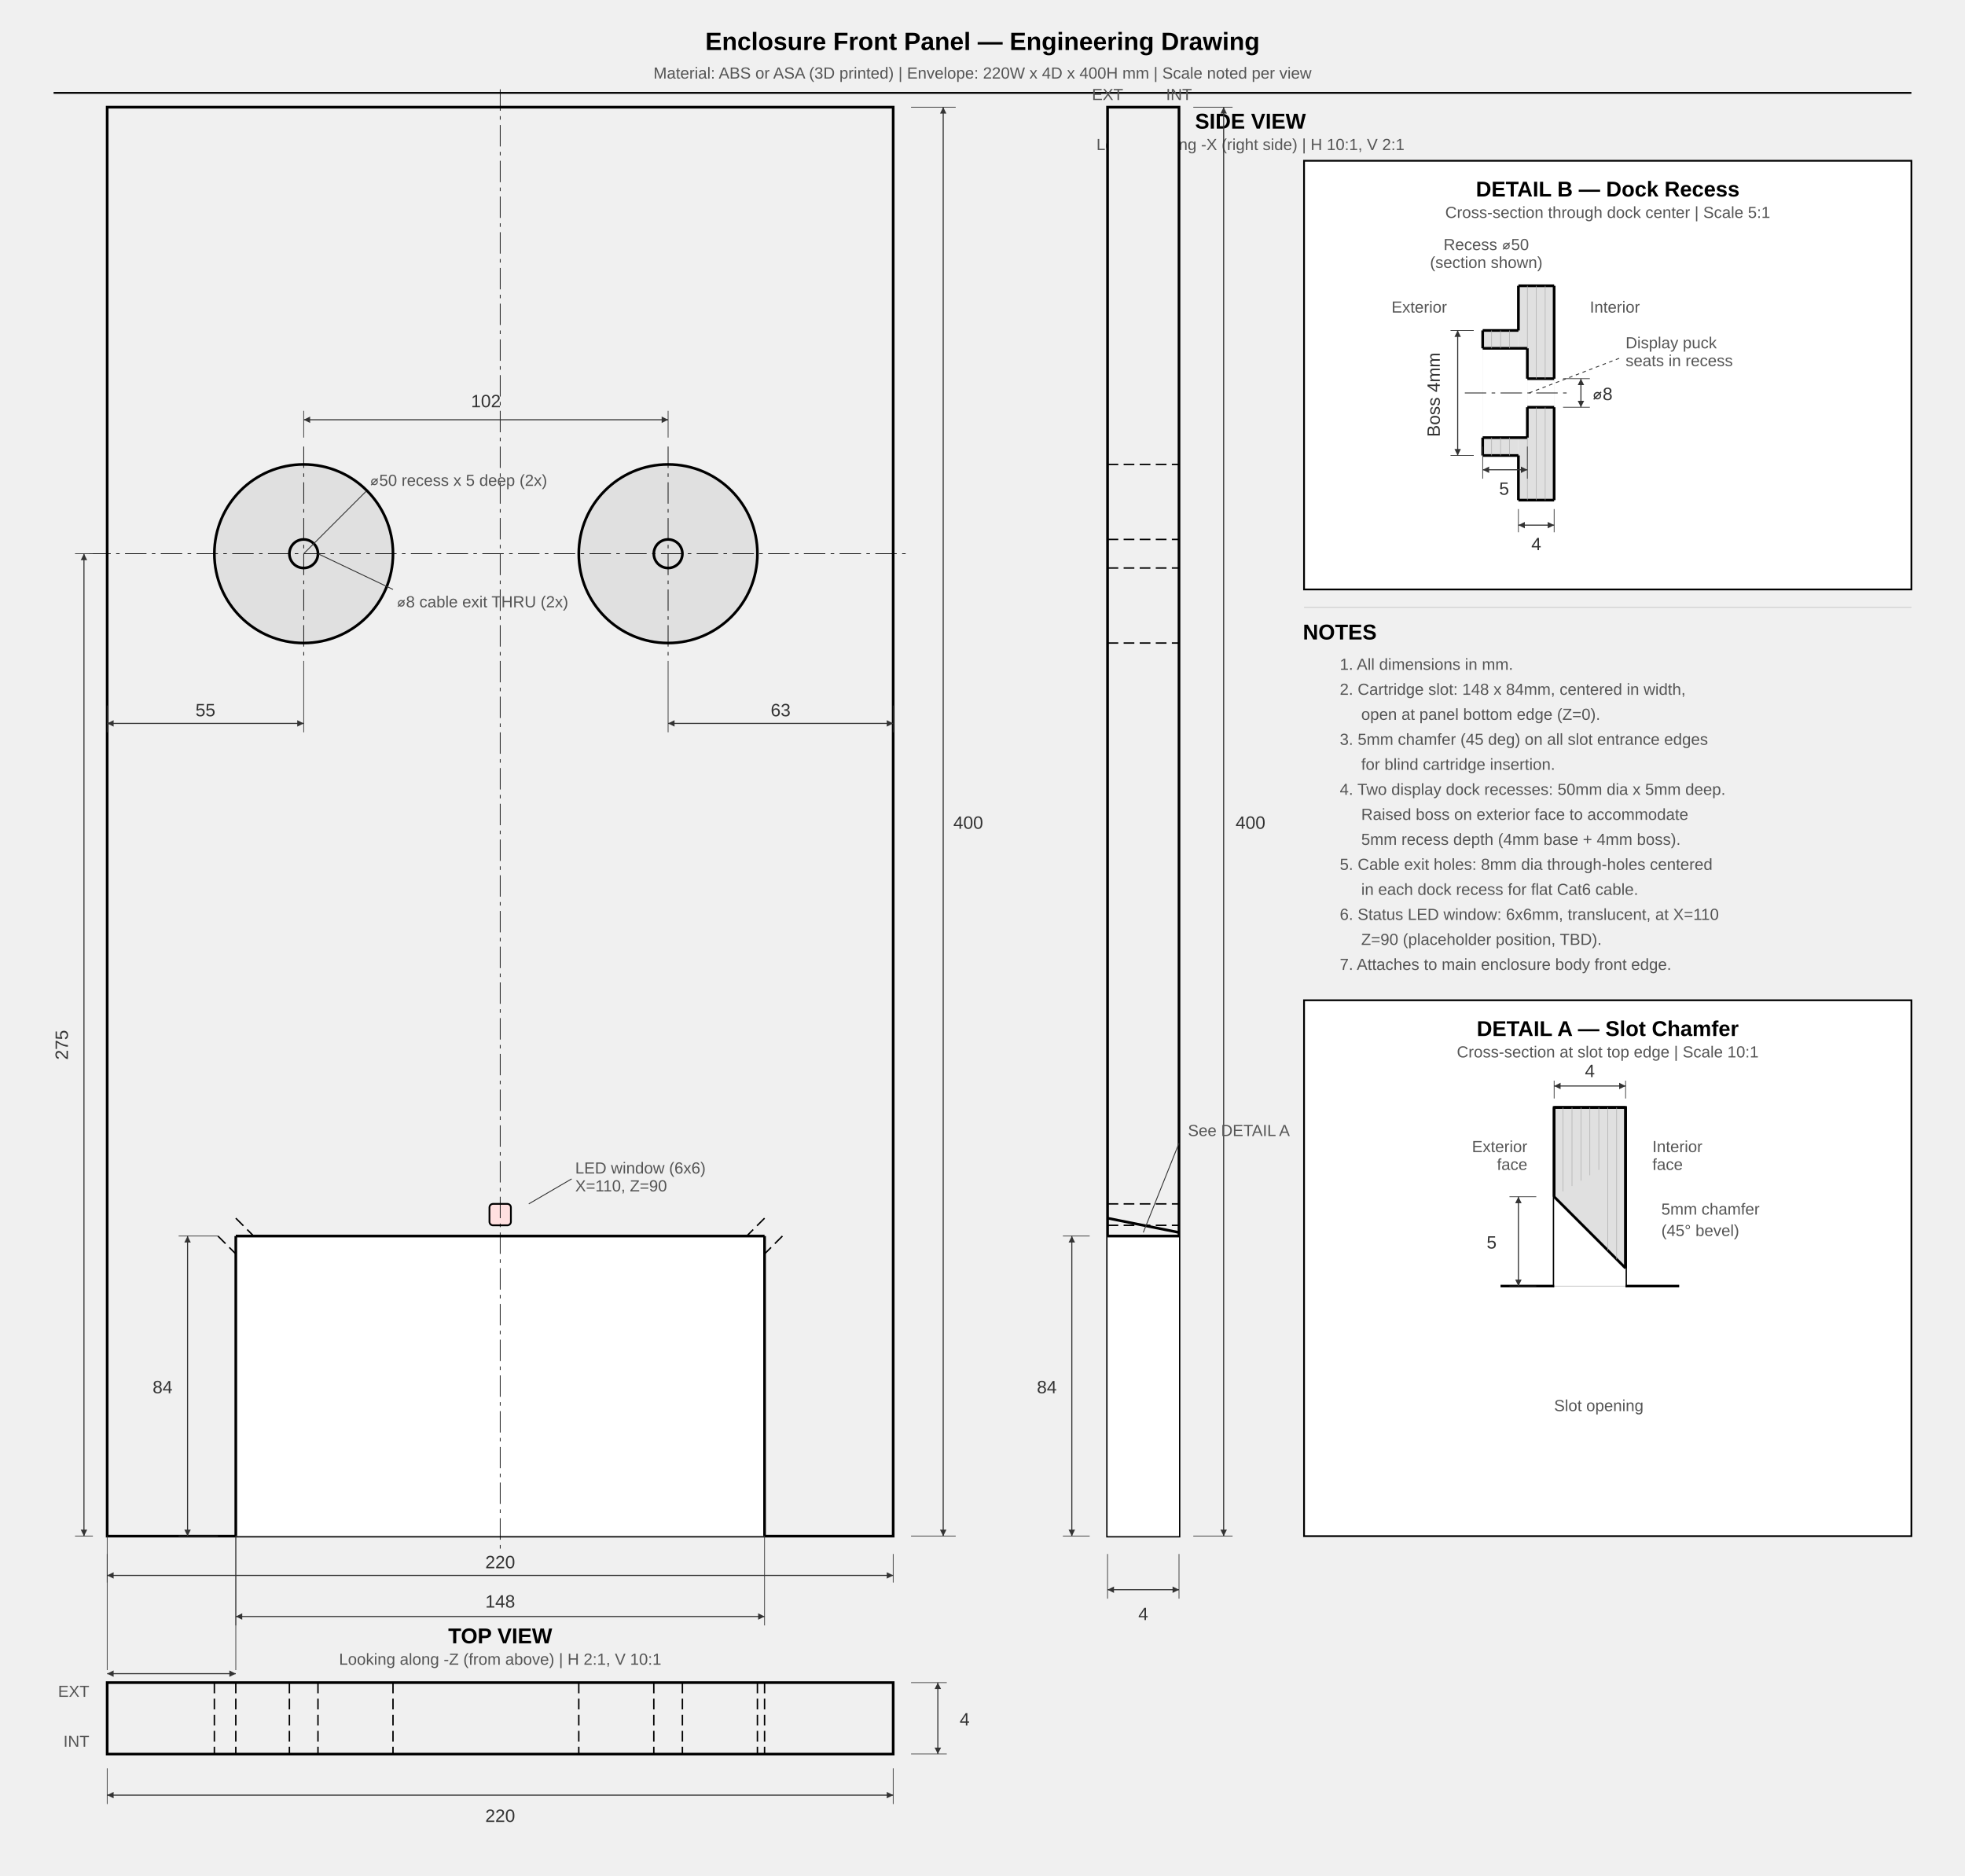
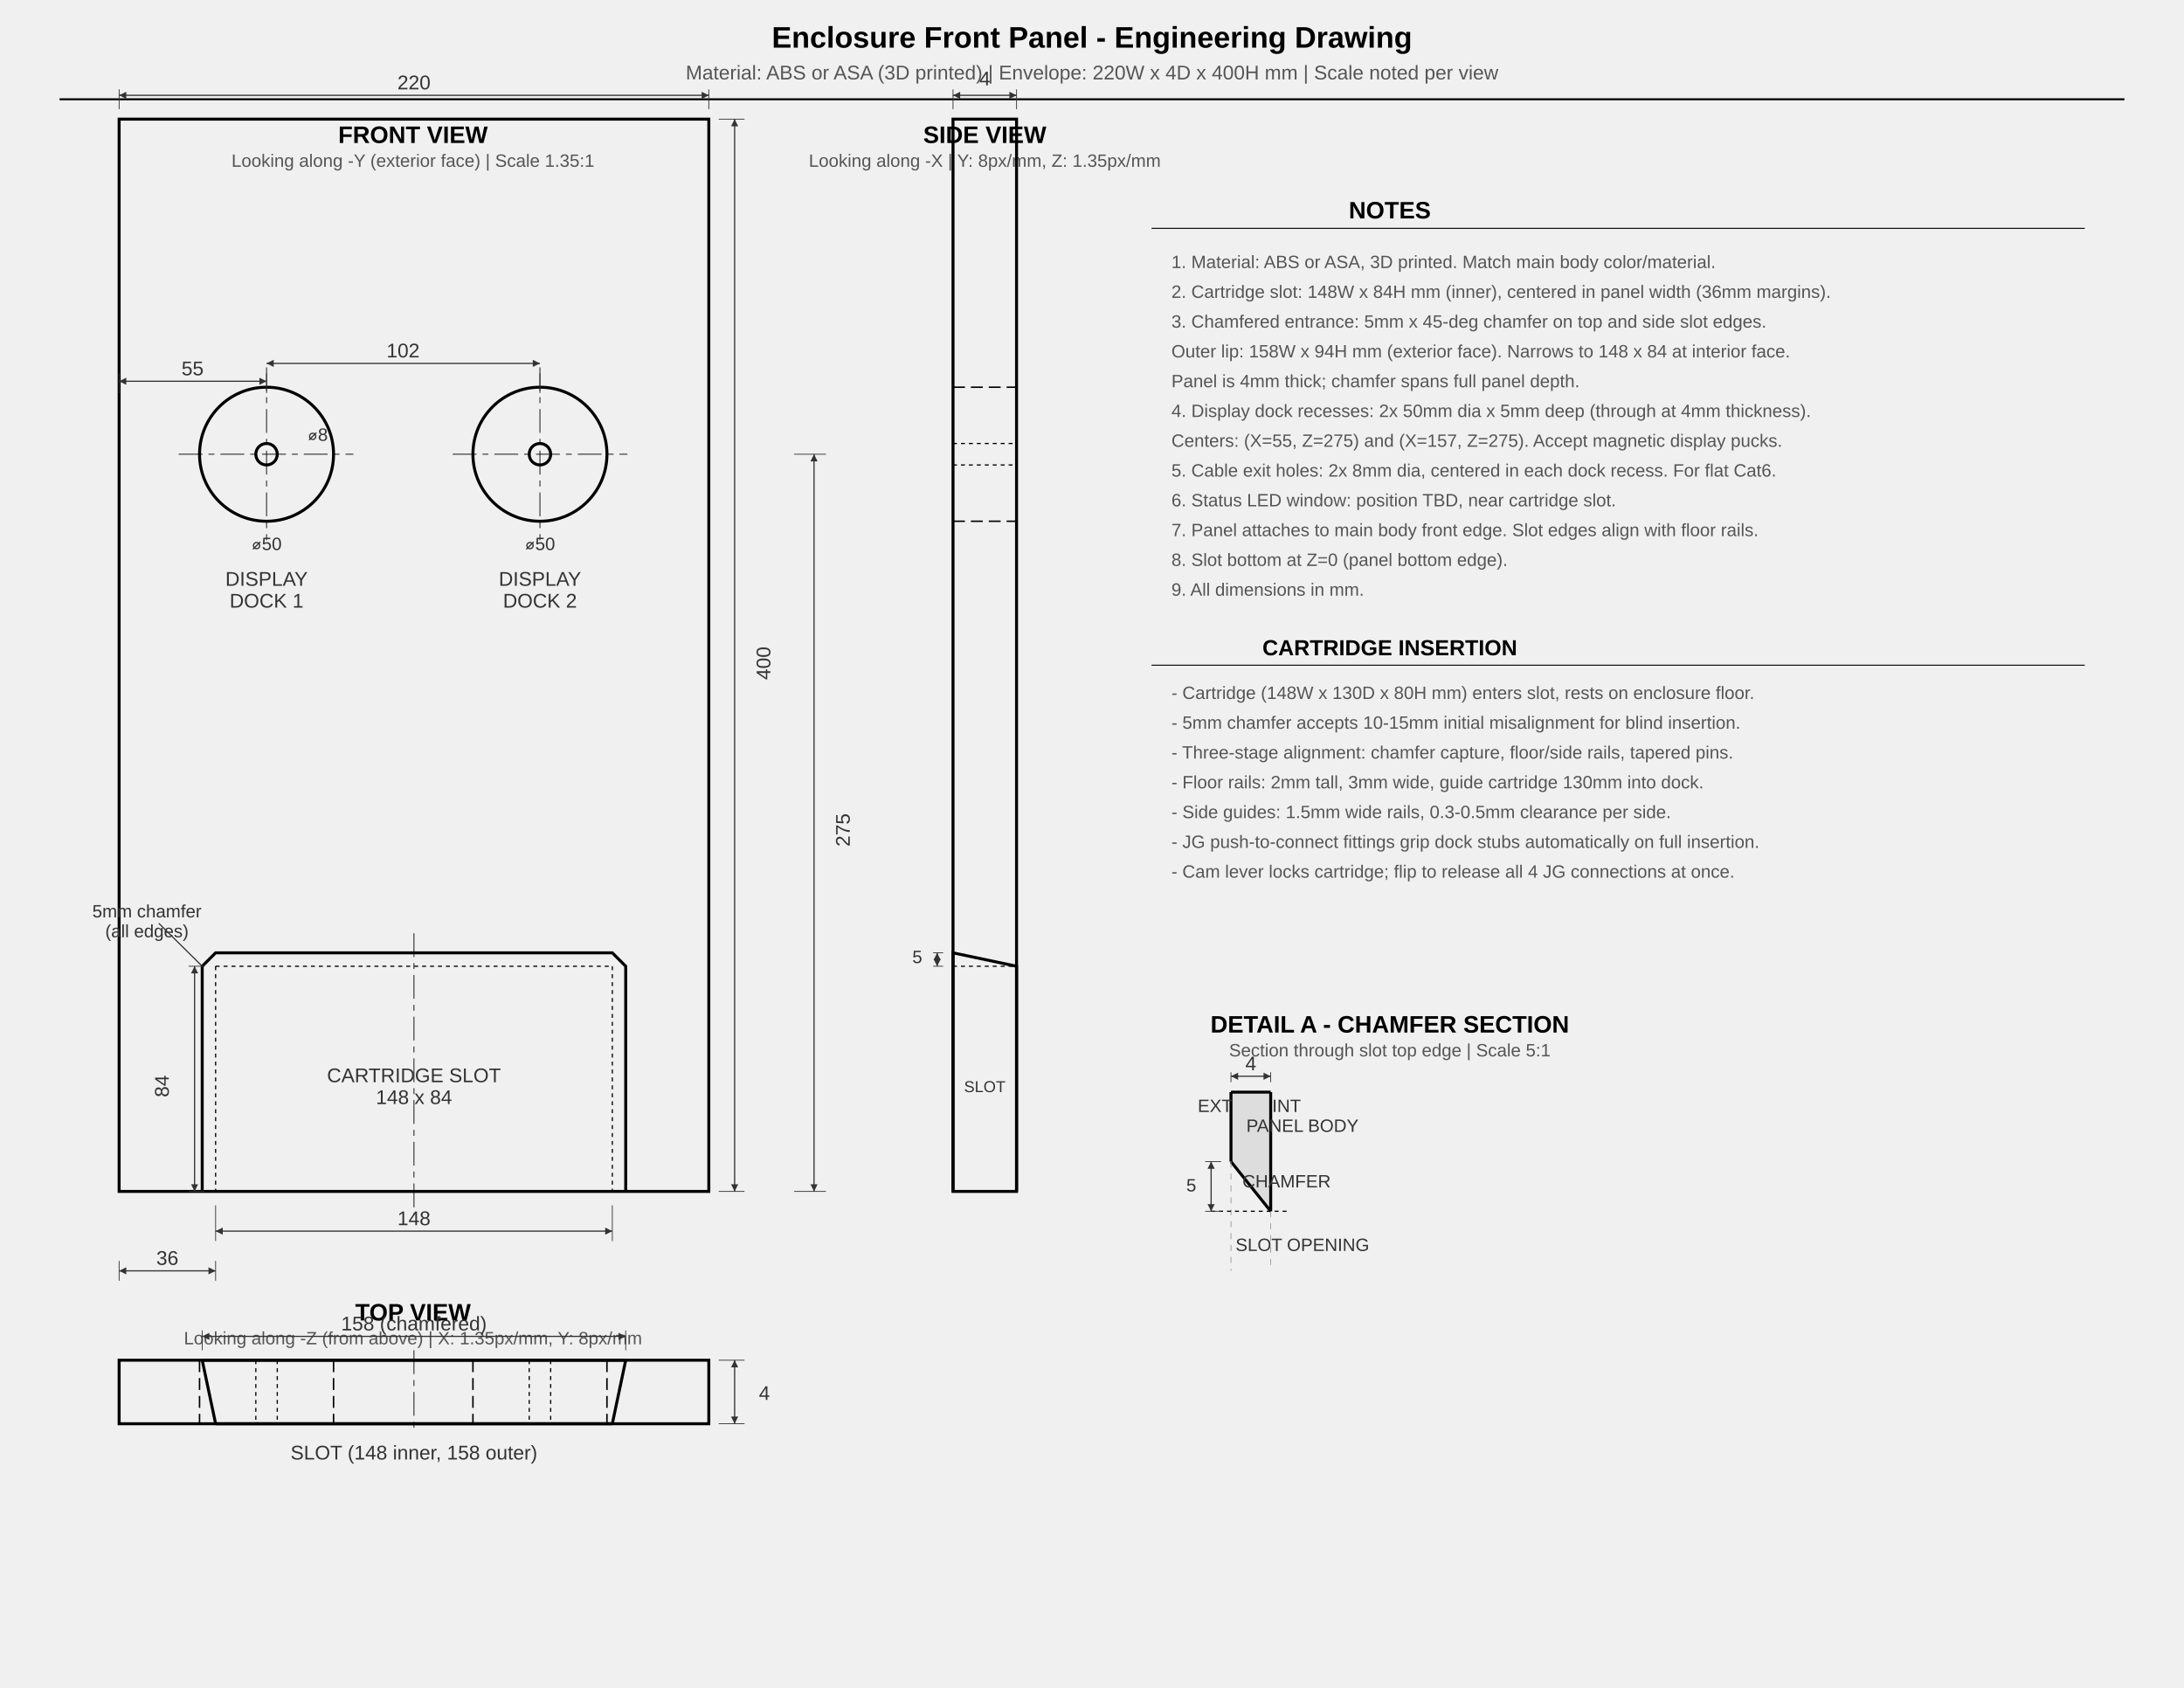
- <svg xmlns="http://www.w3.org/2000/svg" viewBox="0 0 1100 1050" width="1100" height="1050" font-family="Arial, Helvetica, sans-serif">
+ <svg xmlns="http://www.w3.org/2000/svg" viewBox="0 0 1100 850" width="1100" height="850" font-family="Arial, Helvetica, sans-serif">
  <style>
    .outline { fill: none; stroke: #000; stroke-width: 1.5; }
-     .hidden  { fill: none; stroke: #000; stroke-width: 0.8; stroke-dasharray: 6,3; }
-     .center  { fill: none; stroke: #000; stroke-width: 0.4; stroke-dasharray: 12,3,2,3; }
-     .dim     { fill: none; stroke: #333; stroke-width: 0.6; marker-end: url(#arrow); marker-start: url(#arrow); }
-     .ext     { fill: none; stroke: #333; stroke-width: 0.4; }
-     .label   { font-size: 10px; fill: #333; text-anchor: middle; }
-     .note    { font-size: 9px; fill: #555; }
-     .title   { font-size: 14px; font-weight: bold; fill: #000; text-anchor: middle; }
+     .outline-thin { fill: none; stroke: #000; stroke-width: 0.75; }
+     .hidden { fill: none; stroke: #000; stroke-width: 0.75; stroke-dasharray: 6,3; }
+     .hidden-thin { fill: none; stroke: #000; stroke-width: 0.6; stroke-dasharray: 2,2; }
+     .center { fill: none; stroke: #000; stroke-width: 0.4; stroke-dasharray: 12,3,3,3; }
+     .dim { fill: none; stroke: #333; stroke-width: 0.6; }
+     .ext { fill: none; stroke: #333; stroke-width: 0.4; }
+     .dim-text { font-size: 10px; fill: #333; text-anchor: middle; }
+     .dim-sm { font-size: 9px; fill: #333; text-anchor: middle; }
+     .label { font-size: 10px; fill: #333; text-anchor: middle; }
    .viewlbl { font-size: 12px; font-weight: bold; fill: #000; text-anchor: middle; }
-     .fill-light { fill: #f0f0f0; stroke: none; }
-     .fill-recess { fill: #e0e0e0; stroke: none; }
+     .note { font-size: 9px; fill: #555; }
+     .title-text { font-size: 15px; fill: #000; font-weight: bold; text-anchor: middle; }
+     .subtitle { font-size: 10px; fill: #555; text-anchor: middle; }
+     .arrow { fill: #333; stroke: none; }
  </style>
  <defs>
    <marker id="arrow" viewBox="0 0 10 10" refX="10" refY="5" markerWidth="6" markerHeight="6" orient="auto-start-reverse">
      <path d="M 0 0 L 10 5 L 0 10 z" fill="#333" />
    </marker>
  </defs>
-   <text x="550" y="28" class="title">Enclosure Front Panel — Engineering Drawing</text>
-   <text x="550" y="44" class="note" text-anchor="middle">Material: ABS or ASA (3D printed) | Envelope: 220W x 4D x 400H mm | Scale noted per view</text>
-   <line x1="30" y1="52" x2="1070" y2="52" stroke="#000" stroke-width="1" />
-   <text x="280" y="72" class="viewlbl">FRONT VIEW</text>
-   <text x="280" y="84" class="note" text-anchor="middle">Looking along -Y (exterior face) | Scale 2:1</text>
-   <rect x="60" y="60" width="440" height="800" class="fill-light" />
-   <rect x="60" y="60" width="440" height="800" class="outline" />
-   <rect x="132" y="692" width="296" height="168" fill="white" stroke="none" />
-   <line x1="132" y1="692" x2="132" y2="860" class="outline" />
-   <line x1="428" y1="692" x2="428" y2="860" class="outline" />
-   <line x1="132" y1="692" x2="428" y2="692" class="outline" />
-   <line x1="122" y1="692" x2="132" y2="702" class="hidden" />
-   <line x1="438" y1="692" x2="428" y2="702" class="hidden" />
-   <line x1="132" y1="682" x2="142" y2="692" class="hidden" />
-   <line x1="428" y1="682" x2="418" y2="692" class="hidden" />
-   <circle cx="170" cy="310" r="50" class="fill-recess" />
-   <circle cx="170" cy="310" r="50" class="outline" />
-   <circle cx="374" cy="310" r="50" class="fill-recess" />
-   <circle cx="374" cy="310" r="50" class="outline" />
-   <circle cx="170" cy="310" r="8" class="outline" />
-   <circle cx="374" cy="310" r="8" class="outline" />
-   <rect x="274" y="674" width="12" height="12" rx="2" fill="#ffe0e0" stroke="#000" stroke-width="1" />
-   <line x1="280" y1="50" x2="280" y2="870" class="center" />
-   <line x1="50" y1="310" x2="510" y2="310" class="center" />
-   <line x1="170" y1="250" x2="170" y2="370" class="center" />
-   <line x1="374" y1="250" x2="374" y2="370" class="center" />
-   <line x1="60" y1="870" x2="60" y2="886" class="ext" />
-   <line x1="500" y1="870" x2="500" y2="886" class="ext" />
-   <line x1="60" y1="882" x2="500" y2="882" class="dim" />
-   <text x="280" y="878" class="label">220</text>
-   <line x1="510" y1="60" x2="535" y2="60" class="ext" />
-   <line x1="510" y1="860" x2="535" y2="860" class="ext" />
-   <line x1="528" y1="60" x2="528" y2="860" class="dim" />
-   <text x="542" y="464" class="label" text-anchor="start">400</text>
-   <line x1="132" y1="860" x2="132" y2="910" class="ext" />
-   <line x1="428" y1="860" x2="428" y2="910" class="ext" />
-   <line x1="132" y1="905" x2="428" y2="905" class="dim" />
-   <text x="280" y="900" class="label">148</text>
-   <line x1="122" y1="692" x2="100" y2="692" class="ext" />
-   <line x1="122" y1="860" x2="100" y2="860" class="ext" />
-   <line x1="105" y1="692" x2="105" y2="860" class="dim" />
-   <text x="91" y="780" class="label">84</text>
-   <line x1="60" y1="860" x2="60" y2="935" class="ext" />
-   <line x1="132" y1="860" x2="132" y2="935" class="ext" />
-   <line x1="60" y1="937" x2="132" y2="937" class="dim" />
-   <text x="96" y="951" class="label">36</text>
-   <line x1="170" y1="310" x2="205" y2="275" stroke="#333" stroke-width="0.5" />
-   <text x="207" y="272" class="note">⌀50 recess x 5 deep (2x)</text>
-   <line x1="178" y1="310" x2="220" y2="330" stroke="#333" stroke-width="0.5" />
-   <text x="222" y="340" class="note">⌀8 cable exit THRU (2x)</text>
-   <line x1="60" y1="395" x2="60" y2="410" class="ext" />
-   <line x1="170" y1="370" x2="170" y2="410" class="ext" />
-   <line x1="60" y1="405" x2="170" y2="405" class="dim" />
-   <text x="115" y="401" class="label">55</text>
-   <line x1="374" y1="370" x2="374" y2="410" class="ext" />
-   <line x1="500" y1="395" x2="500" y2="410" class="ext" />
-   <line x1="374" y1="405" x2="500" y2="405" class="dim" />
-   <text x="437" y="401" class="label">63</text>
-   <line x1="170" y1="245" x2="170" y2="230" class="ext" />
-   <line x1="374" y1="245" x2="374" y2="230" class="ext" />
-   <line x1="170" y1="235" x2="374" y2="235" class="dim" />
-   <text x="272" y="228" class="label">102</text>
-   <line x1="42" y1="310" x2="52" y2="310" class="ext" />
-   <line x1="42" y1="860" x2="52" y2="860" class="ext" />
-   <line x1="47" y1="310" x2="47" y2="860" class="dim" />
-   <text x="38" y="585" class="label" transform="rotate(-90,38,585)">275</text>
-   <line x1="296" y1="674" x2="320" y2="660" stroke="#333" stroke-width="0.5" />
-   <text x="322" y="657" class="note">LED window (6x6)</text>
-   <text x="322" y="667" class="note">X=110, Z=90</text>
-   <text x="700" y="72" class="viewlbl">SIDE VIEW</text>
-   <text x="700" y="84" class="note" text-anchor="middle">Looking along -X (right side) | H 10:1, V 2:1</text>
-   <rect x="620" y="60" width="40" height="800" class="fill-light" />
-   <rect x="620" y="60" width="40" height="800" class="outline" />
-   <rect x="620" y="692" width="40" height="168" fill="white" stroke="none" />
-   <line x1="620" y1="692" x2="660" y2="692" class="outline" />
-   <line x1="620" y1="682" x2="660" y2="690" class="outline" />
-   <line x1="620" y1="260" x2="660" y2="260" class="hidden" />
-   <line x1="620" y1="360" x2="660" y2="360" class="hidden" />
-   <line x1="620" y1="302" x2="660" y2="302" class="hidden" />
-   <line x1="620" y1="318" x2="660" y2="318" class="hidden" />
-   <line x1="620" y1="674" x2="660" y2="674" class="hidden" />
-   <line x1="620" y1="686" x2="660" y2="686" class="hidden" />
-   <line x1="620" y1="870" x2="620" y2="895" class="ext" />
-   <line x1="660" y1="870" x2="660" y2="895" class="ext" />
-   <line x1="620" y1="890" x2="660" y2="890" class="dim" />
-   <text x="640" y="907" class="label">4</text>
-   <line x1="668" y1="60" x2="690" y2="60" class="ext" />
-   <line x1="668" y1="860" x2="690" y2="860" class="ext" />
-   <line x1="685" y1="60" x2="685" y2="860" class="dim" />
-   <text x="700" y="464" class="label" text-anchor="start">400</text>
-   <line x1="610" y1="692" x2="595" y2="692" class="ext" />
-   <line x1="610" y1="860" x2="595" y2="860" class="ext" />
-   <line x1="600" y1="692" x2="600" y2="860" class="dim" />
-   <text x="586" y="780" class="label">84</text>
-   <line x1="640" y1="690" x2="660" y2="640" stroke="#333" stroke-width="0.5" />
-   <text x="665" y="636" class="note" text-anchor="start" font-size="8">See DETAIL A</text>
-   <text x="620" y="56" class="note" text-anchor="middle" font-size="8">EXT</text>
-   <text x="660" y="56" class="note" text-anchor="middle" font-size="8">INT</text>
-   <text x="280" y="920" class="viewlbl">TOP VIEW</text>
-   <text x="280" y="932" class="note" text-anchor="middle">Looking along -Z (from above) | H 2:1, V 10:1</text>
-   <rect x="60" y="942" width="440" height="40" class="fill-light" />
-   <rect x="60" y="942" width="440" height="40" class="outline" />
-   <line x1="120" y1="942" x2="120" y2="982" class="hidden" />
-   <line x1="220" y1="942" x2="220" y2="982" class="hidden" />
-   <line x1="324" y1="942" x2="324" y2="982" class="hidden" />
-   <line x1="424" y1="942" x2="424" y2="982" class="hidden" />
-   <line x1="132" y1="942" x2="132" y2="982" class="hidden" />
-   <line x1="428" y1="942" x2="428" y2="982" class="hidden" />
-   <line x1="162" y1="942" x2="162" y2="982" class="hidden" />
-   <line x1="178" y1="942" x2="178" y2="982" class="hidden" />
-   <line x1="366" y1="942" x2="366" y2="982" class="hidden" />
-   <line x1="382" y1="942" x2="382" y2="982" class="hidden" />
-   <line x1="60" y1="990" x2="60" y2="1010" class="ext" />
-   <line x1="500" y1="990" x2="500" y2="1010" class="ext" />
-   <line x1="60" y1="1005" x2="500" y2="1005" class="dim" />
-   <text x="280" y="1020" class="label">220</text>
-   <line x1="510" y1="942" x2="530" y2="942" class="ext" />
-   <line x1="510" y1="982" x2="530" y2="982" class="ext" />
-   <line x1="525" y1="942" x2="525" y2="982" class="dim" />
-   <text x="540" y="966" class="label" text-anchor="start">4</text>
-   <text x="50" y="950" class="note" text-anchor="end" font-size="8">EXT</text>
-   <text x="50" y="978" class="note" text-anchor="end" font-size="8">INT</text>
-   <rect x="730" y="560" width="340" height="300" fill="white" stroke="#000" stroke-width="1" rx="0" />
-   <text x="900" y="580" class="viewlbl">DETAIL A — Slot Chamfer</text>
-   <text x="900" y="592" class="note" text-anchor="middle">Cross-section at slot top edge | Scale 10:1</text>
-   <rect x="870" y="620" width="40" height="100" fill="#e0e0e0" stroke="none" />
-   <rect x="870" y="620" width="40" height="100" class="outline" />
-   <polygon points="870,720 870,670 910,710 910,720" fill="white" stroke="none" />
-   <line x1="870" y1="670" x2="910" y2="710" stroke="#000" stroke-width="1.5" />
-   <rect x="870" y="720" width="40" height="60" fill="white" stroke="none" />
-   <line x1="870" y1="620" x2="870" y2="670" class="outline" />
-   <line x1="910" y1="620" x2="910" y2="710" class="outline" />
-   <line x1="870" y1="620" x2="910" y2="620" class="outline" />
-   <line x1="910" y1="710" x2="910" y2="720" stroke="none" />
-   <line x1="910" y1="720" x2="940" y2="720" class="outline" stroke-dasharray="none" />
-   <line x1="840" y1="720" x2="870" y2="720" class="outline" />
-   <line x1="875" y1="620" x2="875" y2="667" stroke="#aaa" stroke-width="0.3" />
-   <line x1="880" y1="620" x2="880" y2="664" stroke="#aaa" stroke-width="0.3" />
-   <line x1="885" y1="620" x2="885" y2="661" stroke="#aaa" stroke-width="0.3" />
-   <line x1="890" y1="620" x2="890" y2="658" stroke="#aaa" stroke-width="0.3" />
-   <line x1="895" y1="620" x2="895" y2="655" stroke="#aaa" stroke-width="0.3" />
-   <line x1="900" y1="620" x2="900" y2="700" stroke="#aaa" stroke-width="0.3" />
-   <line x1="905" y1="620" x2="905" y2="705" stroke="#aaa" stroke-width="0.3" />
-   <line x1="860" y1="670" x2="845" y2="670" class="ext" />
-   <line x1="860" y1="720" x2="845" y2="720" class="ext" />
-   <line x1="850" y1="670" x2="850" y2="720" class="dim" />
-   <text x="835" y="699" class="label">5</text>
-   <line x1="870" y1="615" x2="870" y2="605" class="ext" />
-   <line x1="910" y1="615" x2="910" y2="605" class="ext" />
-   <line x1="870" y1="608" x2="910" y2="608" class="dim" />
-   <text x="890" y="603" class="label">4</text>
-   <text x="855" y="645" class="note" text-anchor="end" font-size="8">Exterior</text>
-   <text x="855" y="655" class="note" text-anchor="end" font-size="8">face</text>
-   <text x="925" y="645" class="note" text-anchor="start" font-size="8">Interior</text>
-   <text x="925" y="655" class="note" text-anchor="start" font-size="8">face</text>
-   <text x="895" y="790" class="note" text-anchor="middle" font-size="8">Slot opening</text>
-   <text x="930" y="680" class="note" text-anchor="start" font-size="9">5mm chamfer</text>
-   <text x="930" y="692" class="note" text-anchor="start" font-size="9">(45° bevel)</text>
-   <rect x="730" y="90" width="340" height="240" fill="white" stroke="#000" stroke-width="1" rx="0" />
-   <text x="900" y="110" class="viewlbl">DETAIL B — Dock Recess</text>
-   <text x="900" y="122" class="note" text-anchor="middle">Cross-section through dock center | Scale 5:1</text>
-   <rect x="850" y="160" width="20" height="120" fill="#e0e0e0" stroke="none" />
-   <rect x="830" y="185" width="20" height="70" fill="#e0e0e0" stroke="none" />
-   <rect x="830" y="195" width="25" height="50" fill="white" stroke="none" />
-   <rect x="855" y="212" width="15" height="16" fill="white" stroke="none" />
-   <line x1="830" y1="185" x2="830" y2="195" class="outline" />
-   <line x1="830" y1="245" x2="830" y2="255" class="outline" />
-   <line x1="830" y1="195" x2="855" y2="195" class="outline" />
-   <line x1="830" y1="245" x2="855" y2="245" class="outline" />
-   <line x1="855" y1="195" x2="855" y2="212" class="outline" />
-   <line x1="855" y1="228" x2="855" y2="245" class="outline" />
-   <line x1="855" y1="212" x2="870" y2="212" class="outline" />
-   <line x1="855" y1="228" x2="870" y2="228" class="outline" />
-   <line x1="830" y1="185" x2="850" y2="185" class="outline" />
-   <line x1="830" y1="255" x2="850" y2="255" class="outline" />
-   <line x1="850" y1="160" x2="850" y2="185" class="outline" />
-   <line x1="850" y1="255" x2="850" y2="280" class="outline" />
-   <line x1="870" y1="160" x2="870" y2="212" class="outline" />
-   <line x1="870" y1="228" x2="870" y2="280" class="outline" />
-   <line x1="850" y1="160" x2="870" y2="160" class="outline" />
-   <line x1="850" y1="280" x2="870" y2="280" class="outline" />
-   <line x1="855" y1="160" x2="855" y2="195" stroke="#aaa" stroke-width="0.3" />
-   <line x1="860" y1="160" x2="860" y2="212" stroke="#aaa" stroke-width="0.3" />
-   <line x1="865" y1="160" x2="865" y2="212" stroke="#aaa" stroke-width="0.3" />
-   <line x1="855" y1="245" x2="855" y2="280" stroke="#aaa" stroke-width="0.3" />
-   <line x1="860" y1="228" x2="860" y2="280" stroke="#aaa" stroke-width="0.3" />
-   <line x1="865" y1="228" x2="865" y2="280" stroke="#aaa" stroke-width="0.3" />
-   <line x1="835" y1="185" x2="835" y2="195" stroke="#aaa" stroke-width="0.3" />
-   <line x1="840" y1="185" x2="840" y2="195" stroke="#aaa" stroke-width="0.3" />
-   <line x1="845" y1="185" x2="845" y2="195" stroke="#aaa" stroke-width="0.3" />
-   <line x1="835" y1="245" x2="835" y2="255" stroke="#aaa" stroke-width="0.3" />
-   <line x1="840" y1="245" x2="840" y2="255" stroke="#aaa" stroke-width="0.3" />
-   <line x1="845" y1="245" x2="845" y2="255" stroke="#aaa" stroke-width="0.3" />
-   <line x1="820" y1="220" x2="880" y2="220" class="center" />
-   <line x1="830" y1="250" x2="830" y2="268" class="ext" />
-   <line x1="855" y1="250" x2="855" y2="268" class="ext" />
-   <line x1="830" y1="263" x2="855" y2="263" class="dim" />
-   <text x="842" y="277" class="label" font-size="9">5</text>
-   <line x1="825" y1="185" x2="812" y2="185" class="ext" />
-   <line x1="825" y1="255" x2="812" y2="255" class="ext" />
-   <line x1="816" y1="185" x2="816" y2="255" class="dim" />
-   <text x="806" y="221" class="label" font-size="9" transform="rotate(-90,806,221)">Boss 4mm</text>
-   <line x1="875" y1="212" x2="890" y2="212" class="ext" />
-   <line x1="875" y1="228" x2="890" y2="228" class="ext" />
-   <line x1="885" y1="212" x2="885" y2="228" class="dim" />
-   <text x="897" y="224" class="label" text-anchor="start" font-size="9">⌀8</text>
-   <line x1="850" y1="285" x2="850" y2="298" class="ext" />
-   <line x1="870" y1="285" x2="870" y2="298" class="ext" />
-   <line x1="850" y1="294" x2="870" y2="294" class="dim" />
-   <text x="860" y="308" class="label" font-size="9">4</text>
-   <text x="832" y="140" class="note" text-anchor="middle" font-size="8">Recess ⌀50</text>
-   <text x="832" y="150" class="note" text-anchor="middle" font-size="8">(section shown)</text>
-   <text x="810" y="175" class="note" text-anchor="end" font-size="8">Exterior</text>
-   <text x="890" y="175" class="note" text-anchor="start" font-size="8">Interior</text>
-   <text x="910" y="195" class="note" text-anchor="start" font-size="8">Display puck</text>
-   <text x="910" y="205" class="note" text-anchor="start" font-size="8">seats in recess</text>
-   <line x1="856" y1="220" x2="908" y2="200" stroke="#333" stroke-width="0.5" stroke-dasharray="2,2" />
-   <line x1="730" y1="340" x2="1070" y2="340" stroke="#ccc" stroke-width="0.5" />
-   <text x="750" y="358" class="viewlbl" text-anchor="start">NOTES</text>
-   <text x="750" y="375" class="note">1. All dimensions in mm.</text>
-   <text x="750" y="389" class="note">2. Cartridge slot: 148 x 84mm, centered in width,</text>
-   <text x="762" y="403" class="note">open at panel bottom edge (Z=0).</text>
-   <text x="750" y="417" class="note">3. 5mm chamfer (45 deg) on all slot entrance edges</text>
-   <text x="762" y="431" class="note">for blind cartridge insertion.</text>
-   <text x="750" y="445" class="note">4. Two display dock recesses: 50mm dia x 5mm deep.</text>
-   <text x="762" y="459" class="note">Raised boss on exterior face to accommodate</text>
-   <text x="762" y="473" class="note">5mm recess depth (4mm base + 4mm boss).</text>
-   <text x="750" y="487" class="note">5. Cable exit holes: 8mm dia through-holes centered</text>
-   <text x="762" y="501" class="note">in each dock recess for flat Cat6 cable.</text>
-   <text x="750" y="515" class="note">6. Status LED window: 6x6mm, translucent, at X=110</text>
-   <text x="762" y="529" class="note">Z=90 (placeholder position, TBD).</text>
-   <text x="750" y="543" class="note">7. Attaches to main enclosure body front edge.</text>
+   <text x="550" y="24" class="title-text">Enclosure Front Panel - Engineering Drawing</text>
+   <text x="550" y="40" class="subtitle">Material: ABS or ASA (3D printed) | Envelope: 220W x 4D x 400H mm | Scale noted per view</text>
+   <line x1="30" y1="50" x2="1070" y2="50" stroke="#000" stroke-width="1" />
+   <g id="front-view">
+     <text x="208" y="72" class="viewlbl">FRONT VIEW</text>
+     <text x="208" y="84" class="note" text-anchor="middle">Looking along -Y (exterior face) | Scale 1.35:1</text>
+     <rect x="60" y="60" width="297" height="540" class="outline" />
+     <path d="M 101.85,600 L 101.85,486.6 L 108.6,479.85 L 308.4,479.85 L 315.15,486.6 L 315.15,600" fill="none" stroke="#000" stroke-width="1.5" />
+     <line x1="108.6" y1="486.6" x2="108.6" y2="600" class="hidden-thin" />
+     <line x1="308.4" y1="486.6" x2="308.4" y2="600" class="hidden-thin" />
+     <line x1="108.6" y1="486.6" x2="308.4" y2="486.6" class="hidden-thin" />
+     <line x1="208.5" y1="470" x2="208.5" y2="612" class="center" />
+     <circle cx="134.25" cy="228.75" r="33.75" class="outline" />
+     <circle cx="134.25" cy="228.75" r="5.4" class="outline" />
+     <line x1="134.25" y1="185" x2="134.25" y2="272" class="center" />
+     <line x1="90" y1="228.75" x2="178" y2="228.75" class="center" />
+     <circle cx="271.95" cy="228.75" r="33.75" class="outline" />
+     <circle cx="271.95" cy="228.75" r="5.4" class="outline" />
+     <line x1="271.95" y1="185" x2="271.95" y2="272" class="center" />
+     <line x1="228" y1="228.75" x2="316" y2="228.75" class="center" />
+     <line x1="60" y1="55" x2="60" y2="45" class="ext" />
+     <line x1="357" y1="55" x2="357" y2="45" class="ext" />
+     <line x1="60" y1="48" x2="357" y2="48" class="dim" marker-start="url(#arrow)" marker-end="url(#arrow)" />
+     <text x="208.5" y="45" class="dim-text">220</text>
+     <line x1="362" y1="60" x2="375" y2="60" class="ext" />
+     <line x1="362" y1="600" x2="375" y2="600" class="ext" />
+     <line x1="370" y1="60" x2="370" y2="600" class="dim" marker-start="url(#arrow)" marker-end="url(#arrow)" />
+     <text x="388" y="334" class="dim-text" transform="rotate(-90, 388, 334)">400</text>
+     <line x1="108.6" y1="607" x2="108.6" y2="625" class="ext" />
+     <line x1="308.4" y1="607" x2="308.4" y2="625" class="ext" />
+     <line x1="108.6" y1="620" x2="308.4" y2="620" class="dim" marker-start="url(#arrow)" marker-end="url(#arrow)" />
+     <text x="208.5" y="617" class="dim-text">148</text>
+     <line x1="95" y1="486.6" x2="103" y2="486.6" class="ext" />
+     <line x1="95" y1="600" x2="103" y2="600" class="ext" />
+     <line x1="98" y1="486.6" x2="98" y2="600" class="dim" marker-start="url(#arrow)" marker-end="url(#arrow)" />
+     <text x="85" y="547" class="dim-text" transform="rotate(-90, 85, 547)">84</text>
+     <line x1="60" y1="635" x2="60" y2="645" class="ext" />
+     <line x1="108.6" y1="635" x2="108.6" y2="645" class="ext" />
+     <line x1="60" y1="640" x2="108.6" y2="640" class="dim" marker-start="url(#arrow)" marker-end="url(#arrow)" />
+     <text x="84.3" y="637" class="dim-text">36</text>
+     <line x1="101.85" y1="486.6" x2="80" y2="465" class="dim" />
+     <text x="74" y="462" class="dim-sm" text-anchor="end">5mm chamfer</text>
+     <text x="74" y="472" class="dim-sm" text-anchor="end">(all edges)</text>
+     <line x1="60" y1="198" x2="60" y2="188" class="ext" />
+     <line x1="134.25" y1="198" x2="134.25" y2="188" class="ext" />
+     <line x1="60" y1="192" x2="134.25" y2="192" class="dim" marker-start="url(#arrow)" marker-end="url(#arrow)" />
+     <text x="97" y="189" class="dim-text">55</text>
+     <line x1="271.95" y1="198" x2="271.95" y2="188" class="ext" />
+     <line x1="134.25" y1="183" x2="271.95" y2="183" class="dim" marker-start="url(#arrow)" marker-end="url(#arrow)" />
+     <text x="203" y="180" class="dim-text">102</text>
+     <line x1="400" y1="228.75" x2="416" y2="228.75" class="ext" />
+     <line x1="400" y1="600" x2="416" y2="600" class="ext" />
+     <line x1="410" y1="228.75" x2="410" y2="600" class="dim" marker-start="url(#arrow)" marker-end="url(#arrow)" />
+     <text x="428" y="418" class="dim-text" transform="rotate(-90, 428, 418)">275</text>
+     <text x="134.25" y="277" class="dim-sm">⌀50</text>
+     <text x="271.95" y="277" class="dim-sm">⌀50</text>
+     <text x="160" y="222" class="dim-sm">⌀8</text>
+     <text x="208.5" y="545" class="label">CARTRIDGE SLOT</text>
+     <text x="208.5" y="556" class="label">148 x 84</text>
+     <text x="134.25" y="295" class="label">DISPLAY</text>
+     <text x="134.25" y="306" class="label">DOCK 1</text>
+     <text x="271.95" y="295" class="label">DISPLAY</text>
+     <text x="271.95" y="306" class="label">DOCK 2</text>
+   </g>
+   <g id="side-view">
+     <text x="496" y="72" class="viewlbl">SIDE VIEW</text>
+     <text x="496" y="84" class="note" text-anchor="middle">Looking along -X | Y: 8px/mm, Z: 1.35px/mm</text>
+     <rect x="480" y="60" width="32" height="540" class="outline" />
+     <path d="M 480,600 L 480,479.85 L 512,486.6 L 512,600" class="outline" />
+     <line x1="480" y1="486.6" x2="512" y2="486.6" class="hidden-thin" />
+     <line x1="480" y1="195" x2="512" y2="195" class="hidden" />
+     <line x1="480" y1="262.5" x2="512" y2="262.5" class="hidden" />
+     <line x1="480" y1="223.35" x2="512" y2="223.35" class="hidden-thin" />
+     <line x1="480" y1="234.15" x2="512" y2="234.15" class="hidden-thin" />
+     <line x1="480" y1="55" x2="480" y2="45" class="ext" />
+     <line x1="512" y1="55" x2="512" y2="45" class="ext" />
+     <line x1="480" y1="48" x2="512" y2="48" class="dim" marker-start="url(#arrow)" marker-end="url(#arrow)" />
+     <text x="496" y="43" class="dim-text">4</text>
+     <line x1="470" y1="479.85" x2="475" y2="479.85" class="ext" />
+     <line x1="470" y1="486.6" x2="475" y2="486.6" class="ext" />
+     <line x1="472" y1="479.85" x2="472" y2="486.6" class="dim" marker-start="url(#arrow)" marker-end="url(#arrow)" />
+     <text x="462" y="485" class="dim-sm" text-anchor="end">5</text>
+     <text x="496" y="550" class="label" style="font-size:8px">SLOT</text>
+   </g>
+   <g id="top-view">
+     <text x="208" y="665" class="viewlbl">TOP VIEW</text>
+     <text x="208" y="677" class="note" text-anchor="middle">Looking along -Z (from above) | X: 1.35px/mm, Y: 8px/mm</text>
+     <rect x="60" y="685" width="297" height="32" class="outline" />
+     <line x1="101.85" y1="685" x2="108.6" y2="717" class="outline" />
+     <line x1="315.15" y1="685" x2="308.4" y2="717" class="outline" />
+     <line x1="101.85" y1="685" x2="315.15" y2="685" class="outline" />
+     <line x1="108.6" y1="717" x2="308.4" y2="717" class="outline" />
+     <line x1="100.5" y1="685" x2="100.5" y2="717" class="hidden" />
+     <line x1="168" y1="685" x2="168" y2="717" class="hidden" />
+     <line x1="238.2" y1="685" x2="238.2" y2="717" class="hidden" />
+     <line x1="305.7" y1="685" x2="305.7" y2="717" class="hidden" />
+     <line x1="128.85" y1="685" x2="128.85" y2="717" class="hidden-thin" />
+     <line x1="139.65" y1="685" x2="139.65" y2="717" class="hidden-thin" />
+     <line x1="266.55" y1="685" x2="266.55" y2="717" class="hidden-thin" />
+     <line x1="277.35" y1="685" x2="277.35" y2="717" class="hidden-thin" />
+     <line x1="208.5" y1="680" x2="208.5" y2="722" class="center" />
+     <line x1="362" y1="685" x2="375" y2="685" class="ext" />
+     <line x1="362" y1="717" x2="375" y2="717" class="ext" />
+     <line x1="370" y1="685" x2="370" y2="717" class="dim" marker-start="url(#arrow)" marker-end="url(#arrow)" />
+     <text x="385" y="705" class="dim-text">4</text>
+     <line x1="101.85" y1="680" x2="101.85" y2="670" class="ext" />
+     <line x1="315.15" y1="680" x2="315.15" y2="670" class="ext" />
+     <line x1="101.85" y1="673" x2="315.15" y2="673" class="dim" marker-start="url(#arrow)" marker-end="url(#arrow)" />
+     <text x="208.5" y="670" class="dim-text">158 (chamfered)</text>
+     <text x="208.5" y="735" class="label">SLOT (148 inner, 158 outer)</text>
+   </g>
+   <g id="detail-chamfer">
+     <text x="700" y="520" class="viewlbl">DETAIL A - CHAMFER SECTION</text>
+     <text x="700" y="532" class="note" text-anchor="middle">Section through slot top edge | Scale 5:1</text>
+     <path d="M 620,585 L 620,550 L 640,550 L 640,610 Z" fill="#ddd" stroke="none" />
+     <line x1="620" y1="585" x2="620" y2="550" class="outline" />
+     <line x1="640" y1="610" x2="640" y2="550" class="outline" />
+     <line x1="620" y1="550" x2="640" y2="550" class="outline" />
+     <line x1="620" y1="585" x2="640" y2="610" class="outline" stroke-width="2" />
+     <line x1="620" y1="585" x2="620" y2="640" stroke="#999" stroke-width="0.4" stroke-dasharray="3,3" />
+     <line x1="640" y1="610" x2="640" y2="640" stroke="#999" stroke-width="0.4" stroke-dasharray="3,3" />
+     <line x1="610" y1="610" x2="650" y2="610" class="hidden-thin" />
+     <line x1="615" y1="585" x2="607" y2="585" class="ext" />
+     <line x1="615" y1="610" x2="607" y2="610" class="ext" />
+     <line x1="610" y1="585" x2="610" y2="610" class="dim" marker-start="url(#arrow)" marker-end="url(#arrow)" />
+     <text x="600" y="600" class="dim-sm" text-anchor="end">5</text>
+     <line x1="620" y1="545" x2="620" y2="540" class="ext" />
+     <line x1="640" y1="545" x2="640" y2="540" class="ext" />
+     <line x1="620" y1="542" x2="640" y2="542" class="dim" marker-start="url(#arrow)" marker-end="url(#arrow)" />
+     <text x="630" y="539" class="dim-text">4</text>
+     <text x="656" y="570" class="dim-sm">PANEL BODY</text>
+     <text x="656" y="630" class="dim-sm">SLOT OPENING</text>
+     <text x="612" y="560" class="dim-sm" text-anchor="end">EXT</text>
+     <text x="648" y="560" class="dim-sm">INT</text>
+     <text x="648" y="598" class="dim-sm">CHAMFER</text>
+   </g>
+   <g id="notes">
+     <text x="700" y="110" class="viewlbl">NOTES</text>
+     <line x1="580" y1="115" x2="1050" y2="115" stroke="#000" stroke-width="0.5" />
+     <text x="590" y="135" class="note">1. Material: ABS or ASA, 3D printed. Match main body color/material.</text>
+     <text x="590" y="150" class="note">2. Cartridge slot: 148W x 84H mm (inner), centered in panel width (36mm margins).</text>
+     <text x="590" y="165" class="note">3. Chamfered entrance: 5mm x 45-deg chamfer on top and side slot edges.</text>
+     <text x="590" y="180" class="note">   Outer lip: 158W x 94H mm (exterior face). Narrows to 148 x 84 at interior face.</text>
+     <text x="590" y="195" class="note">   Panel is 4mm thick; chamfer spans full panel depth.</text>
+     <text x="590" y="210" class="note">4. Display dock recesses: 2x 50mm dia x 5mm deep (through at 4mm thickness).</text>
+     <text x="590" y="225" class="note">   Centers: (X=55, Z=275) and (X=157, Z=275). Accept magnetic display pucks.</text>
+     <text x="590" y="240" class="note">5. Cable exit holes: 2x 8mm dia, centered in each dock recess. For flat Cat6.</text>
+     <text x="590" y="255" class="note">6. Status LED window: position TBD, near cartridge slot.</text>
+     <text x="590" y="270" class="note">7. Panel attaches to main body front edge. Slot edges align with floor rails.</text>
+     <text x="590" y="285" class="note">8. Slot bottom at Z=0 (panel bottom edge).</text>
+     <text x="590" y="300" class="note">9. All dimensions in mm.</text>
+     <text x="700" y="330" class="viewlbl" style="font-size:11px">CARTRIDGE INSERTION</text>
+     <line x1="580" y1="335" x2="1050" y2="335" stroke="#000" stroke-width="0.5" />
+     <text x="590" y="352" class="note">- Cartridge (148W x 130D x 80H mm) enters slot, rests on enclosure floor.</text>
+     <text x="590" y="367" class="note">- 5mm chamfer accepts 10-15mm initial misalignment for blind insertion.</text>
+     <text x="590" y="382" class="note">- Three-stage alignment: chamfer capture, floor/side rails, tapered pins.</text>
+     <text x="590" y="397" class="note">- Floor rails: 2mm tall, 3mm wide, guide cartridge 130mm into dock.</text>
+     <text x="590" y="412" class="note">- Side guides: 1.5mm wide rails, 0.3-0.5mm clearance per side.</text>
+     <text x="590" y="427" class="note">- JG push-to-connect fittings grip dock stubs automatically on full insertion.</text>
+     <text x="590" y="442" class="note">- Cam lever locks cartridge; flip to release all 4 JG connections at once.</text>
+   </g>
</svg>
